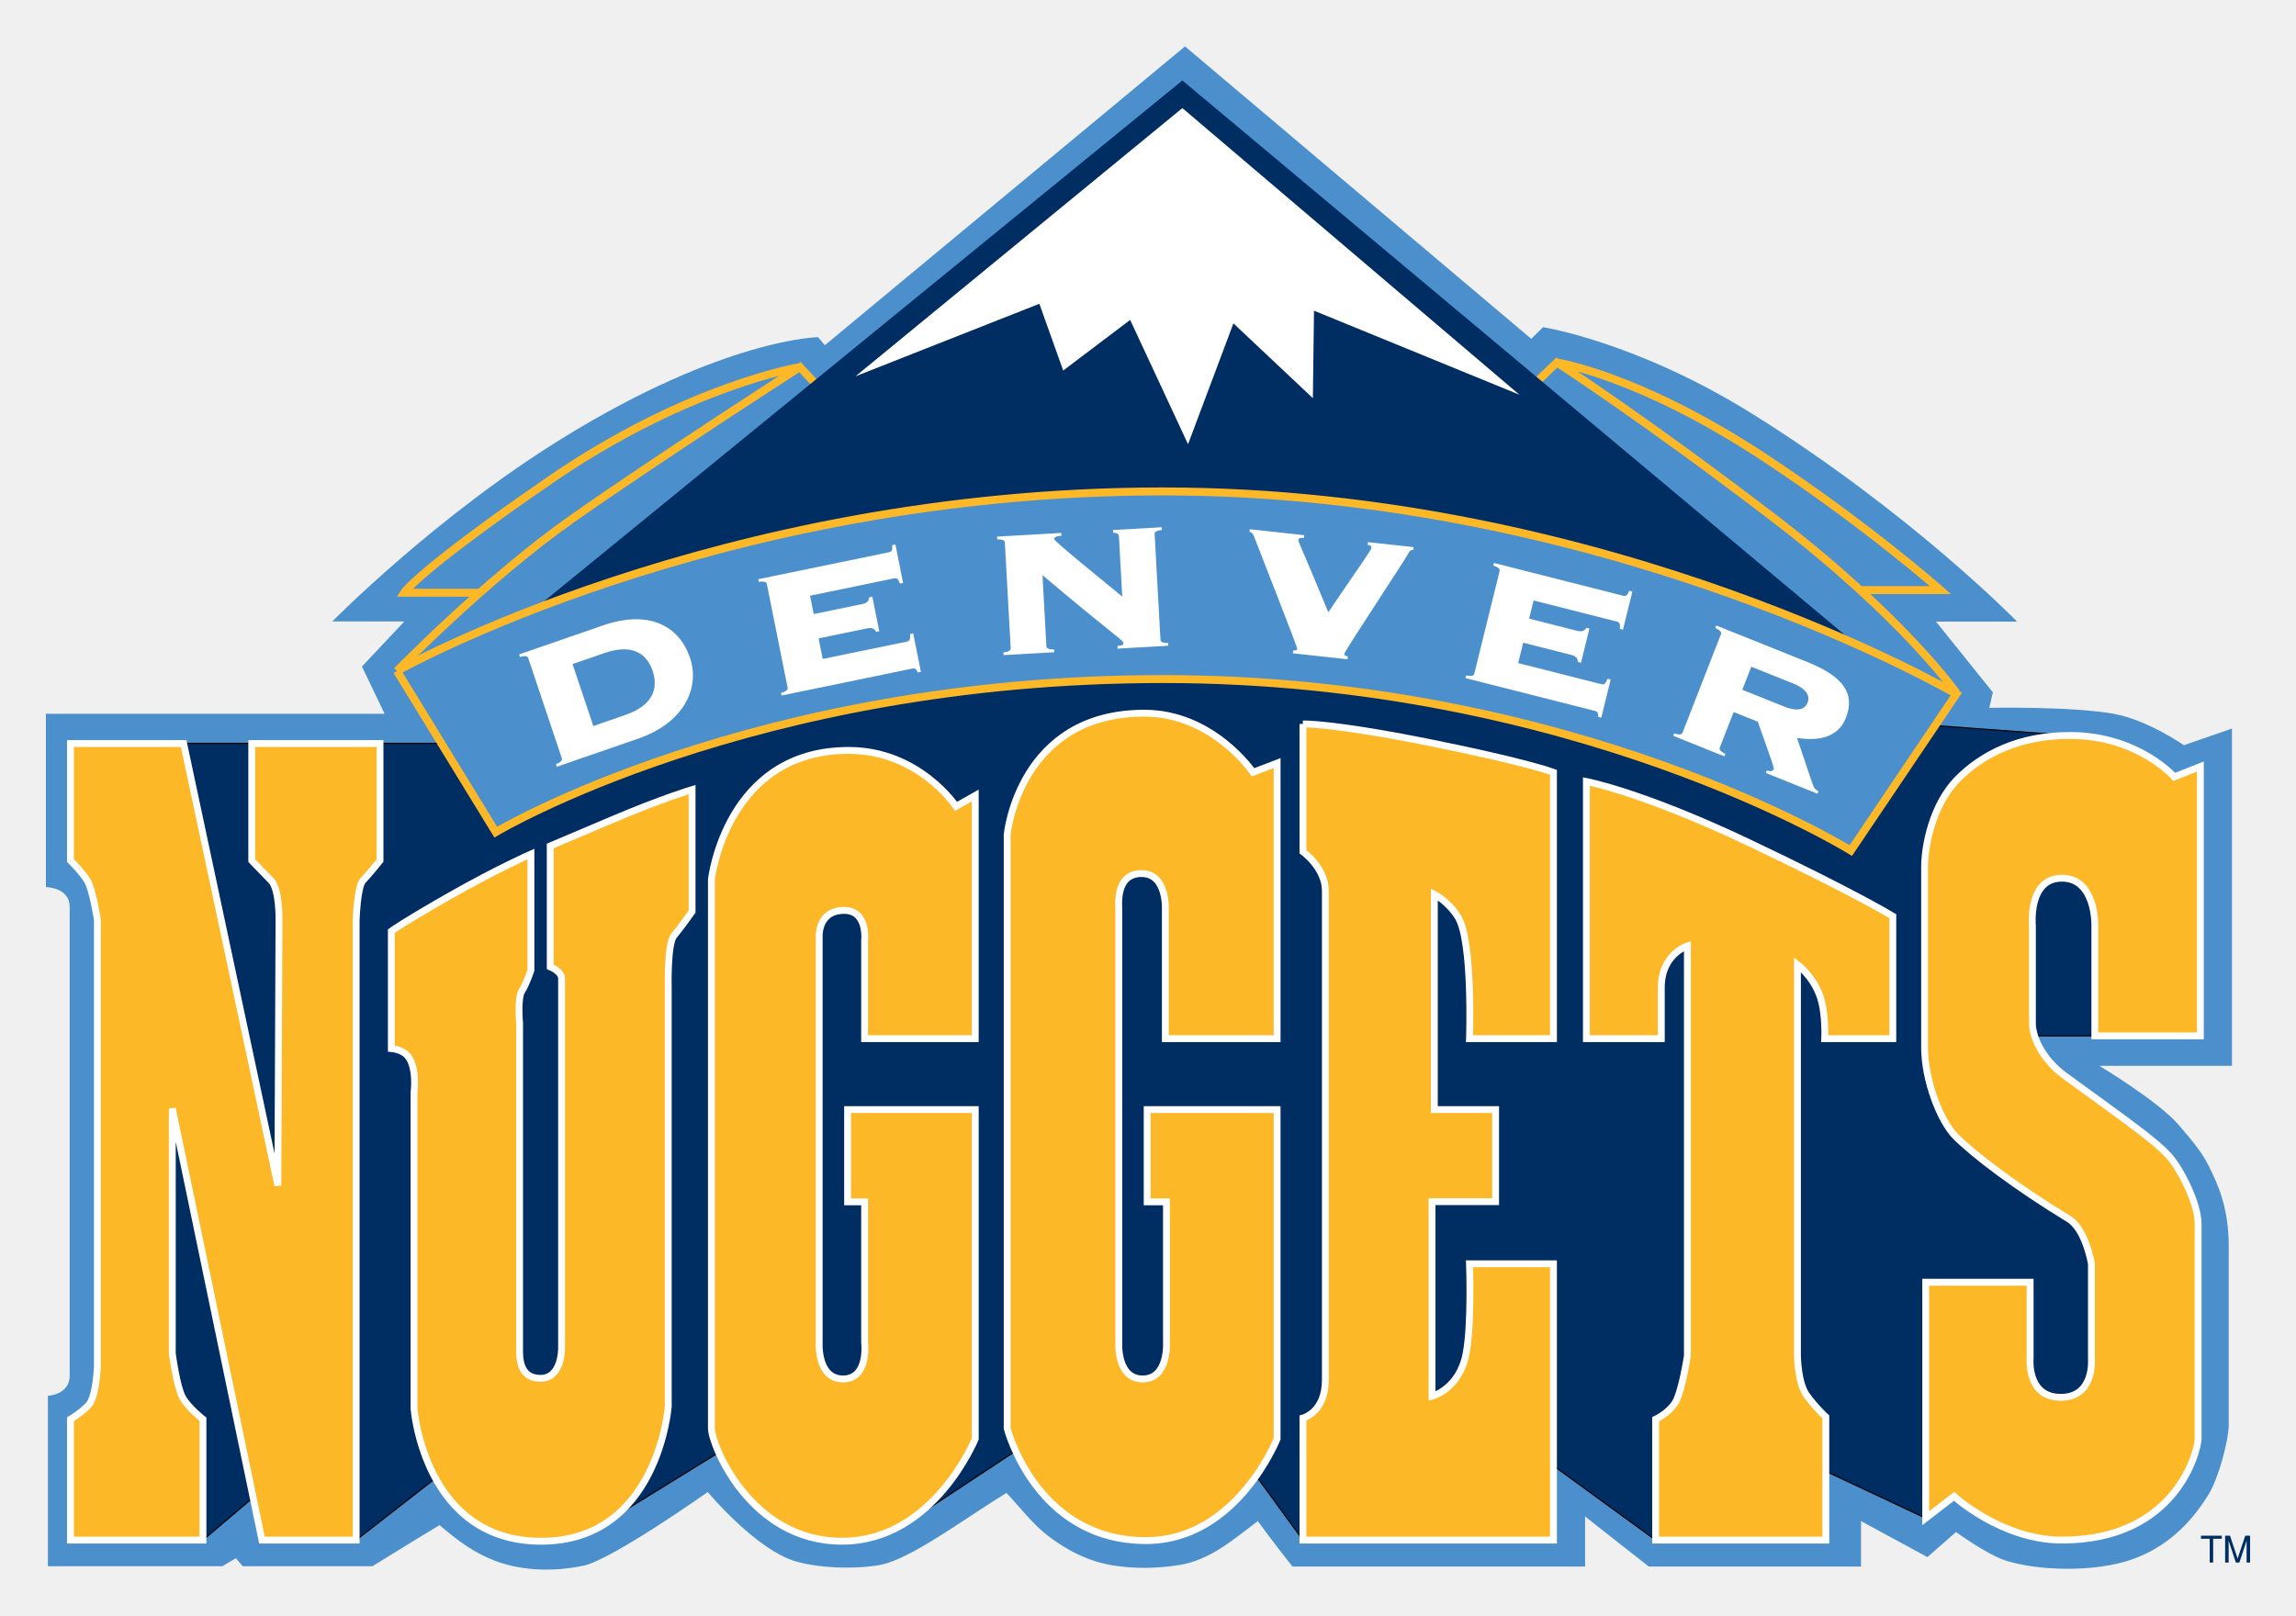
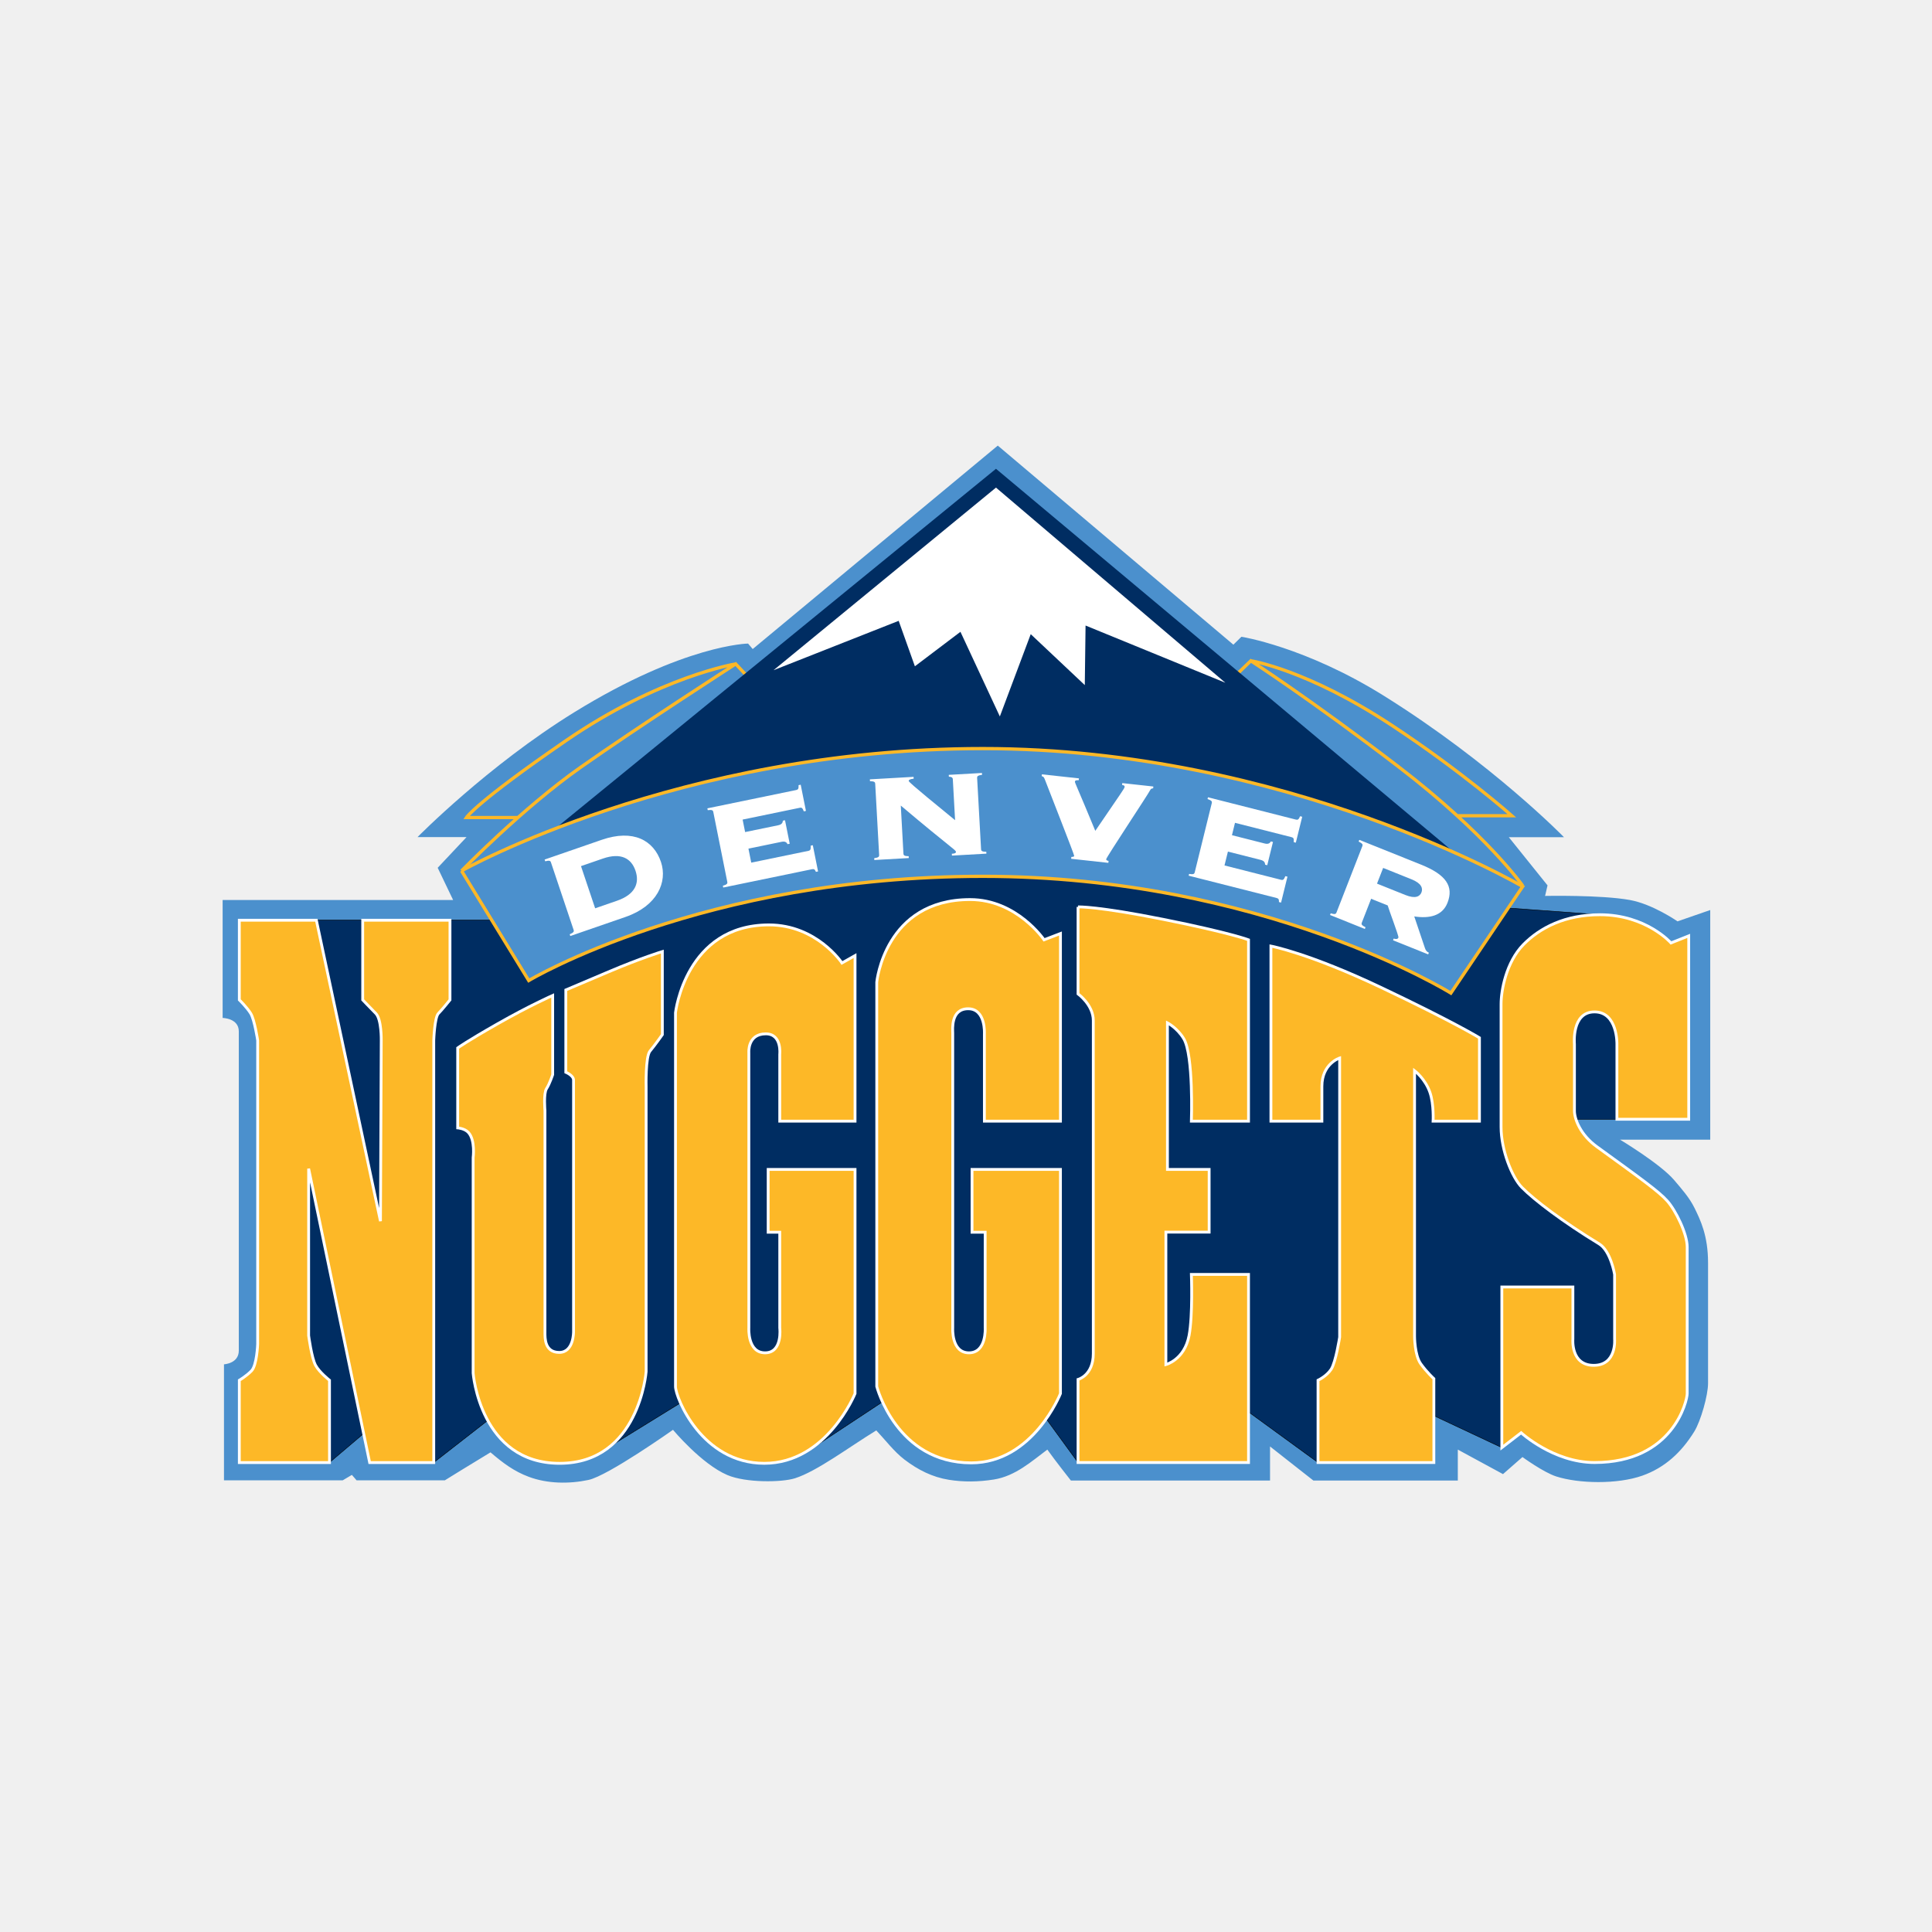
- <svg xmlns="http://www.w3.org/2000/svg" version="1.1" id="Layer_1" x="0px" y="0px" width="250px" height="176px" viewBox="0 0 250 176" enable-background="new 0 0 250 176" xml:space="preserve">
-   <g>
-     <path fill="#4B90CD" d="M61.271,47.707c17.607-10.86,27.804-10.985,27.804-10.985l0.741,0.876L129.03,5.053l37.698,31.847   l1.285-1.267c0,0,10.219,1.59,22.825,9.462c17.311,10.808,28.789,22.603,28.789,22.603H210.8l6.194,7.708l-0.393,1.685   c0,0,8.938-0.182,13.563,0.652c3.675,0.664,7.627,3.417,7.627,3.417l5.235-1.812v36.734H228.59c0,0,6.472,3.876,8.674,6.48   c1.205,1.424,2.427,2.781,3.252,4.457c0.938,1.91,2.162,4.419,2.162,8.758v19.289c0,1.905-1.161,6.019-2.205,7.711   c-2.032,3.289-4.688,5.776-8.313,7.055c-4.004,1.413-10.184,1.285-13.789,0.122c-2.034-0.657-5.389-3.099-5.389-3.099l-3.114,2.729   l-7.23-3.921v4.951h-23.108l-6.938-5.451v5.451H140.73c0,0-2.475-3.131-3.771-4.951c-2.532,1.883-5.113,4.243-8.575,4.788   c-2.468,0.387-4.833,0.416-7.172,0.043c-2.635-0.421-4.934-1.574-7.106-3.229c-1.678-1.278-3.102-3.182-4.518-4.672   c-4.387,2.695-9.506,6.543-12.999,7.654c-2.139,0.682-7.884,0.743-10.827-0.513c-4.154-1.773-8.701-7.236-8.701-7.236   s-10.393,7.356-13.524,8.019c-3.129,0.663-6.578,0.604-9.524-0.49c-2.402-0.891-4.172-2.233-6.15-3.925   c-3.026,1.818-7.31,4.477-7.31,4.477H26.434l-0.753-0.871l-1.468,0.871H5.216v-18.558c0,0,2.371-0.116,2.371-2.186V98.757   C7.587,96.648,5,96.61,5,96.61V77.742h36.88l-2.47-5.152l4.619-4.91h-7.843C36.186,67.68,47.411,56.256,61.271,47.707" />
-     <path fill="none" stroke="#FDB827" stroke-width="0.866" d="M213.019,75.462c0,0-5.807-8.275-19.895-19.058   c-14.089-10.782-23.604-16.925-23.604-16.925l-2.472,2.382l2.472-2.382c0,0,8.939,1.367,22.491,10.28   c11.245,7.397,19.277,14.507,19.277,14.507h-8.773 M43.229,73.079c0,0,9.761-10.03,19.03-16.549   c9.267-6.52,24.837-16.549,24.837-16.549l2.225,2.382l-2.225-2.382c0,0-12.233,2.007-27.187,12.287   c-14.425,9.917-15.905,12.286-15.905,12.286h8.227" />
-     <polygon fill="#002D62" points="128.742,8.763 56.081,68.063 204.368,72.077  " />
-     <polygon fill="#FFFFFF" points="93.151,40.983 128.742,11.772 165.442,42.99 143.075,33.837 142.952,43.366 134.302,35.218    129.36,48.382 123.057,34.842 115.766,40.357 113.172,33.085  " />
-     <path fill="#002D62" d="M9.123,80.958H54.35c0,0,44.486-10.763,72.167-10.763c27.68,0,76.614,8.274,76.614,8.274l23.974,1.755   l4.141,32.596h-14.582l16.867,21.313l-2.719,20.812l-16.064,6.521l-5.066,3.884l-13.346-6.269l-13.839,8.651l-2.226,0.003   l-12.232-8.903l-26.168,8.903l-6.579-9.029l-20.02-3.761l-17.299,11.41l-15.448-10.784l-17.671,10.89l-13.839-8.257l-12.235,9.531   l-8.402-7.023l-8.279,7.023l-7.663-10.284l-2.966-71.083L9.123,80.958z" />
-     <path fill="none" stroke="#000000" stroke-width="0.124" d="M9.123,80.958H54.35c0,0,44.486-10.763,72.167-10.763   c27.68,0,76.614,8.274,76.614,8.274l23.974,1.755l4.141,32.594h-14.582l16.867,21.314l-2.719,20.812l-16.064,6.521l-5.066,3.884   l-13.346-6.269l-13.839,8.651l-2.226,0.003l-12.232-8.903l-26.168,8.903l-6.579-9.029l-20.02-3.761l-17.299,11.41l-15.448-10.784   l-17.671,10.89l-13.839-8.257l-12.235,9.531l-8.402-7.023l-8.279,7.023l-7.663-10.284l-2.966-71.083L9.123,80.958z" />
-     <path fill="#FDB827" d="M7.67,80.978h12.327l10.257,48.141l0.125-28.919c0,0,0.061-3.365-0.865-4.305   c-0.928-0.939-2.101-2.172-2.101-2.172V80.978h13.964v12.746c0,0-1.237,1.546-1.853,2.172c-0.619,0.628-0.743,4.305-0.743,4.305   v67.535H28.525l-9.763-47.018v26.705c0,0,0.475,3.602,1.112,4.762c0.619,1.13,2.225,2.385,2.225,2.385v13.166H7.67v-13.166   c0,0,1.082-0.626,1.947-1.506c0.865-0.879,0.988-4.263,0.988-4.263V100.2c0,0-0.494-3.301-1.11-4.305   c-0.619-1.001-1.825-2.172-1.825-2.172V80.978z" />
-     <path fill="none" stroke="#FFFFFF" stroke-width="0.747" d="M7.67,80.977h12.327l10.257,48.142l0.125-28.919   c0,0,0.061-3.365-0.865-4.305c-0.928-0.939-2.101-2.172-2.101-2.172V80.977h13.964v12.747c0,0-1.237,1.546-1.853,2.172   c-0.619,0.628-0.743,4.305-0.743,4.305v67.535H28.525l-9.763-47.018v26.705c0,0,0.475,3.602,1.112,4.762   c0.619,1.13,2.225,2.385,2.225,2.385v13.166H7.67v-13.166c0,0,1.082-0.626,1.947-1.506c0.865-0.879,0.988-4.263,0.988-4.263V100.2   c0,0-0.494-3.301-1.11-4.305c-0.619-1.001-1.825-2.172-1.825-2.172V80.977z" />
-     <path fill="#FDB827" d="M42.611,101.411v12.787c0,0,1.134,0.082,1.731,0.753c1.111,1.255,0.741,4.013,0.741,4.013v34.478   c0,0,1.112,14.417,13.839,14.417c12.729,0,13.841-14.668,13.841-14.668v-45.509c0,0-0.125-4.889,0.617-5.769   c0.741-0.877,1.978-2.631,1.978-2.631v-13.29c0,0-3.337,1.002-8.65,3.26c-5.313,2.255-6.797,2.882-6.797,2.882v13.164   c0,0,1.237,0.502,1.237,1.253v40.246c0,0,0.06,3.322-2.288,3.322c-2.347,0-2.285-2.322-2.285-3.199v-35.478   c0,0-0.247-2.761,0.248-3.513c0.494-0.753,0.988-2.256,0.988-2.256V93.014c0,0-3.707,1.63-8.773,4.514   C43.97,100.409,42.611,101.411,42.611,101.411" />
-     <path fill="none" stroke="#FFFFFF" stroke-width="0.747" d="M42.611,101.411v12.787c0,0,1.134,0.082,1.731,0.753   c1.111,1.255,0.741,4.013,0.741,4.013v34.476c0,0,1.112,14.419,13.839,14.419c12.729,0,13.841-14.668,13.841-14.668v-45.509   c0,0-0.125-4.889,0.617-5.769c0.741-0.877,1.978-2.631,1.978-2.631v-13.29c0,0-3.337,1.002-8.65,3.26   c-5.313,2.255-6.797,2.882-6.797,2.882v13.164c0,0,1.237,0.502,1.237,1.253v40.244c0,0,0.06,3.322-2.288,3.322   c-2.347,0-2.285-2.32-2.285-3.197v-35.478c0,0-0.247-2.761,0.248-3.513c0.494-0.753,0.988-2.256,0.988-2.256V93.012   c0,0-3.707,1.632-8.773,4.516C43.97,100.409,42.611,101.411,42.611,101.411z" />
-     <path fill="#FDB827" d="M104.097,87.819l2.093-1.182v26.483H94.142v-10.704c0,0,0.369-3.26-2.225-3.26   c-2.966,0-2.719,3.007-2.719,3.007v44.037c0,0-0.247,3.98,2.597,3.98c2.841,0,2.348-3.98,2.348-3.98v-15.308h-1.854v-10.047h13.902   v35.854c0,0-4.51,11.157-14.52,11.157c-10.01,0-14.21-10.531-14.21-12.287v-59.8c0,0,1.606-14.042,14.952-14.042   C100.073,81.73,104.097,87.819,104.097,87.819" />
-     <path fill="none" stroke="#FFFFFF" stroke-width="0.747" d="M104.097,87.819l2.093-1.182v26.483H94.142v-10.704   c0,0,0.369-3.26-2.225-3.26c-2.966,0-2.719,3.007-2.719,3.007v44.037c0,0-0.247,3.98,2.597,3.98c2.841,0,2.348-3.98,2.348-3.98   v-15.308h-1.854v-10.047h13.902v35.854c0,0-4.51,11.157-14.52,11.157c-10.01,0-14.21-10.531-14.21-12.287v-59.8   c0,0,1.606-14.042,14.952-14.042C100.073,81.73,104.097,87.819,104.097,87.819z" />
-     <path fill="#FDB827" d="M139.059,83.107v30.014h-12.171V99.157c0,0,0.248-4.015-2.596-4.015c-2.841,0-2.47,3.385-2.47,3.889v47.17   c0,0-0.249,3.98,2.594,3.98s2.594-3.98,2.594-3.98v-15.308h-2.101v-10.047h14.148v35.854c0,0-4.385,11.086-14.272,11.086   c-11.986,0-15.119-12.216-15.119-12.216V90.882c0,0,1.28-13.209,14.934-13.209c7.478,0,11.836,6.439,11.836,6.439L139.059,83.107z" />
-     <path fill="none" stroke="#FFFFFF" stroke-width="0.747" d="M139.059,83.107v30.014h-12.171V99.157c0,0,0.248-4.015-2.596-4.015   c-2.841,0-2.47,3.385-2.47,3.889v47.17c0,0-0.249,3.98,2.594,3.98s2.594-3.98,2.594-3.98v-15.308h-2.101v-10.047h14.148v35.854   c0,0-4.385,11.086-14.272,11.086c-11.986,0-15.119-12.216-15.119-12.216V90.882c0,0,1.28-13.209,14.934-13.209   c7.478,0,11.836,6.439,11.836,6.439L139.059,83.107z" />
-     <path fill="#FDB827" d="M141.871,78.846c0,0,3.06-0.125,13.686,2.005c10.627,2.131,13.593,3.261,13.593,3.261v29.009h-9.143   c0,0,0.369-10.579-1.237-13.213c-1.05-1.724-2.594-2.509-2.594-2.509v23.447h6.672v10.026h-6.921v21.189   c0,0,2.968-0.752,3.707-4.64c0.618-3.239,0.373-9.779,0.373-9.779h9.143v30.092h-27.278v-13.292c0,0,2.441-0.629,2.441-4.137   V97.024c0-2.508-2.441-4.262-2.441-4.262V78.846z" />
-     <path fill="none" stroke="#FFFFFF" stroke-width="0.747" d="M141.871,78.846c0,0,3.06-0.125,13.686,2.004   c10.627,2.132,13.593,3.262,13.593,3.262v29.009h-9.143c0,0,0.369-10.579-1.237-13.213c-1.05-1.724-2.594-2.509-2.594-2.509v23.447   h6.672v10.026h-6.921v21.189c0,0,2.968-0.752,3.709-4.64c0.616-3.239,0.371-9.779,0.371-9.779h9.143v30.092h-27.278v-13.292   c0,0,2.441-0.629,2.441-4.137V97.024c0-2.508-2.441-4.262-2.441-4.262V78.846z" />
-     <path fill="#FDB827" d="M172.734,85.115c0,0,6.056,1.129,17.67,6.644c11.615,5.516,15.695,8.024,15.695,8.024v13.338h-7.416   c0,0,0.141-2.688-0.494-4.563c-0.74-2.194-2.472-3.511-2.472-3.511v42.501c0,0,0,3.009,0.988,4.388   c0.989,1.378,2.1,2.382,2.1,2.382v13.417h-18.534v-13.166c0,0,1.358-0.626,2.101-1.754c0.741-1.128,1.359-5.143,1.359-5.143   v-44.649c0,0-2.841,0.896-2.841,4.532v5.565h-8.156V85.115z" />
-     <path fill="none" stroke="#FFFFFF" stroke-width="0.747" d="M172.734,85.115c0,0,6.056,1.128,17.67,6.644   c11.615,5.516,15.695,8.024,15.695,8.024v13.338h-7.416c0,0,0.141-2.688-0.494-4.563c-0.74-2.194-2.472-3.511-2.472-3.511v42.501   c0,0,0,3.009,0.988,4.388c0.989,1.378,2.1,2.382,2.1,2.382v13.417h-18.534v-13.166c0,0,1.358-0.626,2.101-1.754   c0.741-1.128,1.359-5.143,1.359-5.143v-44.649c0,0-2.841,0.896-2.841,4.532v5.565h-8.156V85.115z" />
-     <path fill="#FDB827" d="M236.744,84.612l2.842-1.128v29.337h-11.49v-12.036c0,0,0.122-5.141-3.584-5.141   c-3.71,0-3.215,5.141-3.215,5.141v10.675c0,1.379,0.989,3.867,3.586,5.749c7.281,5.276,9.883,7.146,11.245,8.651   c1.356,1.503,3.213,5.264,3.213,7.397v23.443c0,1.128-2.226,11.031-14.829,11.031c-6.551,0-11.742-4.764-11.742-4.764l-3.088,2.381   V139.65h11.369v8.338c0,0-0.371,4.196,3.336,4.196c3.709,0,3.337-4.196,3.337-4.196v-10.345c0,0-0.618-3.761-2.472-4.889   c-5.763-3.507-10.382-7.02-12.357-9.026c-1.605-1.63-3.337-6.018-3.337-9.654V94.393c0-2.132,0.806-6.708,3.584-9.529   c2.663-2.701,6.673-4.765,12.235-4.765C232.79,80.099,236.744,84.612,236.744,84.612" />
-     <path fill="none" stroke="#FFFFFF" stroke-width="0.747" d="M236.744,84.612l2.842-1.128v29.335h-11.49v-12.034   c0,0,0.122-5.141-3.584-5.141c-3.71,0-3.213,5.141-3.213,5.141v10.675c0,1.379,0.987,3.867,3.584,5.749   c7.281,5.276,9.883,7.146,11.245,8.651c1.356,1.503,3.213,5.264,3.213,7.396v23.445c0,1.128-2.226,11.031-14.829,11.031   c-6.551,0-11.742-4.764-11.742-4.764l-3.088,2.381V139.65h11.369v8.338c0,0-0.371,4.196,3.336,4.196   c3.709,0,3.337-4.196,3.337-4.196v-10.345c0,0-0.618-3.761-2.472-4.889c-5.763-3.507-10.382-7.02-12.357-9.026   c-1.605-1.63-3.337-6.018-3.337-9.654V94.391c0-2.13,0.806-6.706,3.584-9.527c2.663-2.703,6.673-4.765,12.235-4.765   C232.79,80.099,236.744,84.612,236.744,84.612z" />
-     <path fill="#4B90CD" d="M43.229,73.079c0,0,34.723-19.559,83.412-19.559c48.687,0,86.377,22.065,86.377,22.065l-11.493,17.052   c0,0-30.028-18.681-74.884-18.681c-44.857,0-72.661,16.674-72.661,16.674L43.229,73.079" />
-     <path fill="none" stroke="#FDB827" stroke-width="0.866" d="M43.229,73.079c0,0,34.723-19.559,83.412-19.559   c48.687,0,86.377,22.065,86.377,22.065l-11.493,17.052c0,0-30.028-18.681-74.884-18.681c-44.857,0-72.661,16.674-72.661,16.674   L43.229,73.079" />
-     <path fill="#FFFFFF" d="M64.605,79.072l3.495-1.208c2.916-1.008,3.629-2.813,2.966-4.79c-0.663-1.978-2.314-2.964-5.231-1.957   l-3.495,1.208L64.605,79.072z M57.526,71.704c-0.072-0.209-0.208-0.342-0.912-0.153l-0.093-0.278l9.135-3.157   c5.062-1.749,8.32,0.085,9.483,3.55c1.069,3.188-0.561,7.021-5.677,8.789l-8.832,3.052l-0.095-0.279   c0.673-0.284,0.7-0.476,0.63-0.683L57.526,71.704z" />
-     <path fill="#FFFFFF" d="M95.738,68.741l-0.342,0.071c-0.147-0.295-0.395-0.496-0.964-0.377l-5.298,1.092l0.447,2.24l9.145-1.886   c0.312-0.064,0.403-0.209,0.368-0.829l0.34-0.07l0.84,4.19l-0.342,0.07c-0.167-0.392-0.305-0.488-0.619-0.424L85.1,75.75   l-0.058-0.289c0.702-0.194,0.754-0.381,0.71-0.598l-2.247-11.222c-0.042-0.216-0.161-0.368-0.885-0.27l-0.058-0.289l14.213-2.931   c0.315-0.064,0.404-0.208,0.379-0.78l0.342-0.07l0.838,4.19l-0.342,0.07c-0.194-0.536-0.334-0.633-0.648-0.569l-9.143,1.887   l0.401,1.998l5.298-1.092c0.569-0.119,0.719-0.4,0.745-0.73l0.34-0.07L95.738,68.741z" />
-     <path fill="#FFFFFF" d="M109.416,59.131c-0.012-0.22-0.109-0.387-0.836-0.395l-0.016-0.293l6.992-0.399l0.018,0.296   c-0.667,0.062-0.803,0.218-0.795,0.365c0.014,0.27,5.284,4.498,7.419,6.271l-0.362-6.549c-0.015-0.295-0.254-0.404-0.634-0.406   l-0.016-0.296l5.311-0.301l0.016,0.294c-0.724,0.091-0.801,0.267-0.788,0.488l0.632,11.432c0.012,0.221,0.108,0.388,0.836,0.396   l0.016,0.294l-5.513,0.314l-0.018-0.295c0.523-0.029,0.664-0.136,0.653-0.309c-0.017-0.319-0.76-0.596-8.82-7.398l0.424,7.704   c0.012,0.22,0.109,0.388,0.837,0.396l0.017,0.294l-5.513,0.313l-0.018-0.293c0.723-0.09,0.801-0.268,0.79-0.487L109.416,59.131z" />
-     <path fill="#FFFFFF" d="M140.769,71.151l0.031-0.293c0.35-0.012,0.443-0.076,0.455-0.173c0.023-0.22-4.104-10.655-4.605-11.994   c-0.202-0.567-0.305-0.701-0.591-0.758l0.028-0.292l5.927,0.646l-0.031,0.293c-0.465-0.025-0.592,0.06-0.61,0.23   c-0.02,0.195,0.352,0.829,3.259,7.87c4.123-6.075,4.66-6.734,4.691-7.027c0.018-0.172-0.061-0.254-0.405-0.316l0.032-0.292   l4.971,0.542l-0.031,0.293c-0.237,0.023-0.358,0.06-0.467,0.27c-0.373,0.751-7.013,10.728-7.048,11.07   c-0.015,0.123,0.12,0.235,0.381,0.264l-0.035,0.318L140.769,71.151z" />
-     <path fill="#FFFFFF" d="M172.146,72.179l-0.338-0.086c-0.008-0.331-0.148-0.62-0.713-0.764L165.853,70l-0.548,2.217l9.051,2.296   c0.312,0.078,0.453-0.012,0.685-0.586l0.339,0.084l-1.023,4.148l-0.338-0.085c0.016-0.427-0.066-0.574-0.377-0.653l-14.071-3.568   l0.072-0.288c0.715,0.132,0.842-0.014,0.895-0.229l2.738-11.108c0.052-0.215,0.007-0.404-0.685-0.63l0.07-0.286l14.07,3.569   c0.309,0.078,0.453-0.013,0.671-0.539l0.339,0.084l-1.021,4.148l-0.338-0.086c0.05-0.569-0.033-0.717-0.345-0.795l-9.052-2.295   l-0.485,1.979l5.243,1.329c0.563,0.144,0.82-0.044,0.984-0.333l0.336,0.086L172.146,72.179z" />
-     <path fill="#FFFFFF" d="M189.71,75.125l4.542,1.821c1.594,0.64,2.312,0.241,2.571-0.421c0.256-0.663,0.003-1.452-1.592-2.092   l-4.541-1.821L189.71,75.125z M187.27,81.387c-0.077,0.206-0.061,0.398,0.599,0.715l-0.106,0.274l-5.568-2.235l0.107-0.273   c0.691,0.226,0.836,0.098,0.916-0.107l4.15-10.65c0.079-0.205,0.063-0.398-0.598-0.714l0.107-0.274l9.892,3.968   c4,1.605,5.239,3.476,4.224,6.082c-0.816,2.103-2.874,2.571-5.324,2.198l1.711,5.072c0.129,0.395,0.327,0.606,0.624,0.726   l-0.106,0.275l-5.623-2.256l0.107-0.275c0.389,0.13,0.649,0.102,0.755-0.172c0.081-0.205-1.557-4.508-1.72-5.129l-2.648-1.062   L187.27,81.387z" />
-     <polygon fill="#002D62" points="240.606,167.588 239.657,167.588 239.657,167.254 241.919,167.254 241.919,167.588    240.979,167.588 240.979,170.179 240.606,170.179  " />
-     <polygon fill="#002D62" points="243.452,170.179 242.666,167.802 242.666,170.179 242.285,170.179 242.285,167.254    242.814,167.254 243.643,169.743 244.475,167.254 245,167.254 245,170.179 244.621,170.179 244.621,167.802 243.833,170.179  " />
+ <svg xmlns="http://www.w3.org/2000/svg" width="512px" height="512px" viewBox="0 0 512 512" version="1.1">
+   <defs />
+   <g id="NBA" stroke="none" stroke-width="1" fill="none" fill-rule="evenodd">
+     <g id="denver-nuggets">
+       <g id="svg" transform="translate(59, 118)">
+         <path d="M93.198,70.75 C122.36,52.759 139.248,52.552 139.248,52.552 L140.475,54.003 L205.423,0.088 L267.86,52.846 L269.988,50.747 C269.988,50.747 286.913,53.381 307.792,66.422 C336.463,84.327 355.473,103.867 355.473,103.867 L340.854,103.867 L351.112,116.636 L350.462,119.428 C350.462,119.428 365.265,119.126 372.925,120.508 C379.012,121.608 385.557,126.169 385.557,126.169 L394.228,123.167 L394.228,184.021 L370.318,184.021 C370.318,184.021 381.037,190.442 384.684,194.756 C386.68,197.115 388.704,199.363 390.07,202.14 C391.624,205.304 393.651,209.461 393.651,216.649 L393.651,248.603 C393.651,251.759 391.728,258.575 389.999,261.378 C386.634,266.826 382.235,270.946 376.231,273.065 C369.599,275.406 359.364,275.194 353.393,273.267 C350.024,272.179 344.468,268.133 344.468,268.133 L339.31,272.654 L327.336,266.159 L327.336,274.361 L289.063,274.361 L277.572,265.33 L277.572,274.361 L224.801,274.361 C224.801,274.361 220.702,269.174 218.555,266.159 C214.362,269.278 210.087,273.188 204.353,274.091 C200.266,274.732 196.349,274.78 192.475,274.162 C188.111,273.464 184.303,271.554 180.705,268.812 C177.926,266.695 175.568,263.541 173.223,261.073 C165.957,265.537 157.478,271.912 151.693,273.753 C148.15,274.882 138.635,274.983 133.761,272.903 C126.881,269.966 119.35,260.915 119.35,260.915 C119.35,260.915 102.137,273.102 96.951,274.2 C91.769,275.298 86.056,275.2 81.177,273.388 C77.199,271.912 74.267,269.689 70.991,266.886 C65.98,269.898 58.884,274.303 58.884,274.303 L35.5,274.303 L34.253,272.86 L31.821,274.303 L0.358,274.303 L0.358,243.559 C0.358,243.559 4.285,243.367 4.285,239.938 L4.285,155.32 C4.285,151.827 0,151.764 0,151.764 L0,120.506 L61.082,120.506 L56.991,111.971 L64.641,103.837 L51.651,103.837 C51.651,103.837 70.243,84.912 93.198,70.75" id="Shape" fill="#4B90CD" />
+         <path d="M344.529,116.729 C344.529,116.729 334.911,103.021 311.578,85.157 C288.243,67.295 272.484,57.119 272.484,57.119 L268.39,61.065 L272.484,57.119 C272.484,57.119 287.289,59.383 309.735,74.149 C328.359,86.403 341.662,98.182 341.662,98.182 L327.132,98.182 M63.316,112.781 C63.316,112.781 79.483,96.166 94.835,85.366 C110.183,74.565 135.97,57.95 135.97,57.95 L139.656,61.897 L135.97,57.95 C135.97,57.95 115.71,61.275 90.942,78.305 C67.051,94.734 64.6,98.659 64.6,98.659 L78.226,98.659" id="Shape" stroke="#FDB827" stroke-width="0.866" />
+         <path d="M204.946,6.234 L84.602,104.472 L330.201,111.122 L204.946,6.234 Z" id="Shape" fill="#002D62" />
+         <path d="M145.999,59.61 L204.946,11.219 L265.73,62.935 L228.685,47.772 L228.481,63.558 L214.155,50.06 L205.97,71.868 L195.53,49.437 L183.455,58.573 L179.159,46.526 L145.999,59.61 Z" id="Shape" fill="#FFFFFF" />
+         <path d="M6.829,125.834 L81.735,125.834 C81.735,125.834 155.415,108.004 201.261,108.004 C247.106,108.004 328.152,121.711 328.152,121.711 L367.859,124.618 L374.717,178.617 L350.566,178.617 L378.502,213.925 L373.998,248.403 L347.393,259.206 L339.002,265.64 L316.898,255.255 L293.977,269.586 L290.29,269.591 L270.031,254.842 L226.691,269.591 L215.795,254.633 L182.637,248.403 L153.985,267.305 L128.4,249.44 L99.132,267.481 L76.212,253.802 L55.948,269.591 L42.032,257.957 L28.32,269.591 L15.628,252.554 L10.716,134.796 L6.829,125.834 L6.829,125.834 Z" id="Shape" fill="#002D62" />
+         <path d="M6.829,125.834 L81.735,125.834 C81.735,125.834 155.415,108.004 201.261,108.004 C247.106,108.004 328.152,121.711 328.152,121.711 L367.859,124.618 L374.717,178.614 L350.566,178.614 L378.502,213.923 L373.998,248.401 L347.393,259.204 L339.002,265.638 L316.898,255.253 L293.977,269.584 L290.29,269.589 L270.031,254.841 L226.691,269.589 L215.795,254.632 L182.637,248.401 L153.985,267.303 L128.4,249.438 L99.132,267.479 L76.212,253.8 L55.948,269.589 L42.032,257.955 L28.32,269.589 L15.628,252.553 L10.716,134.795 L6.829,125.834 L6.829,125.834 Z" id="Shape" stroke="#000000" stroke-width="0.124" />
+         <path d="M4.422,125.867 L24.839,125.867 L41.827,205.619 L42.034,157.711 C42.034,157.711 42.135,152.136 40.601,150.579 C39.064,149.023 37.121,146.981 37.121,146.981 L37.121,125.867 L60.249,125.867 L60.249,146.983 C60.249,146.983 58.2,149.544 57.18,150.581 C56.155,151.621 55.949,157.713 55.949,157.713 L55.949,269.593 L38.963,269.593 L22.793,191.702 L22.793,235.942 C22.793,235.942 23.58,241.909 24.635,243.831 C25.66,245.703 28.32,247.782 28.32,247.782 L28.32,269.593 L4.422,269.593 L4.422,247.782 C4.422,247.782 6.214,246.745 7.647,245.287 C9.079,243.831 9.283,238.225 9.283,238.225 L9.283,157.711 C9.283,157.711 8.465,152.242 7.445,150.579 C6.42,148.921 4.422,146.981 4.422,146.981 L4.422,125.867 L4.422,125.867 Z" id="Shape" fill="#FDB827" />
+         <path d="M4.422,125.866 L24.839,125.866 L41.827,205.619 L42.034,157.711 C42.034,157.711 42.135,152.136 40.601,150.579 C39.064,149.023 37.121,146.981 37.121,146.981 L37.121,125.866 L60.249,125.866 L60.249,146.983 C60.249,146.983 58.2,149.544 57.18,150.581 C56.155,151.621 55.949,157.713 55.949,157.713 L55.949,269.593 L38.963,269.593 L22.793,191.702 L22.793,235.942 C22.793,235.942 23.58,241.909 24.635,243.831 C25.66,245.703 28.32,247.782 28.32,247.782 L28.32,269.593 L4.422,269.593 L4.422,247.782 C4.422,247.782 6.214,246.745 7.647,245.287 C9.079,243.831 9.283,238.225 9.283,238.225 L9.283,157.711 C9.283,157.711 8.465,152.242 7.445,150.579 C6.42,148.921 4.422,146.981 4.422,146.981 L4.422,125.866 L4.422,125.866 Z" id="Shape" stroke="#FFFFFF" stroke-width="0.747" />
+         <path d="M62.293,159.717 L62.293,180.9 C62.293,180.9 64.171,181.036 65.16,182.148 C67,184.227 66.387,188.796 66.387,188.796 L66.387,245.913 C66.387,245.913 68.229,269.797 89.308,269.797 C110.39,269.797 112.232,245.497 112.232,245.497 L112.232,170.106 C112.232,170.106 112.025,162.006 113.254,160.549 C114.481,159.096 116.53,156.19 116.53,156.19 L116.53,134.173 C116.53,134.173 111.003,135.833 102.203,139.574 C93.404,143.31 90.946,144.348 90.946,144.348 L90.946,166.156 C90.946,166.156 92.994,166.988 92.994,168.232 L92.994,234.905 C92.994,234.905 93.094,240.408 89.205,240.408 C85.318,240.408 85.42,236.561 85.42,235.108 L85.42,176.335 C85.42,176.335 85.011,171.761 85.831,170.515 C86.649,169.267 87.468,166.778 87.468,166.778 L87.468,145.806 C87.468,145.806 81.328,148.507 72.937,153.284 C64.544,158.057 62.293,159.717 62.293,159.717" id="Shape" fill="#FDB827" />
+         <path d="M62.293,159.717 L62.293,180.9 C62.293,180.9 64.171,181.036 65.16,182.148 C67,184.227 66.387,188.796 66.387,188.796 L66.387,245.91 C66.387,245.91 68.229,269.797 89.308,269.797 C110.39,269.797 112.232,245.497 112.232,245.497 L112.232,170.106 C112.232,170.106 112.025,162.006 113.254,160.549 C114.481,159.096 116.53,156.19 116.53,156.19 L116.53,134.173 C116.53,134.173 111.003,135.833 102.203,139.574 C93.404,143.31 90.946,144.348 90.946,144.348 L90.946,166.156 C90.946,166.156 92.994,166.988 92.994,168.232 L92.994,234.901 C92.994,234.901 93.094,240.405 89.205,240.405 C85.318,240.405 85.42,236.561 85.42,235.108 L85.42,176.335 C85.42,176.335 85.011,171.761 85.831,170.515 C86.649,169.267 87.468,166.778 87.468,166.778 L87.468,145.803 C87.468,145.803 81.328,148.507 72.937,153.284 C64.544,158.057 62.293,159.717 62.293,159.717 L62.293,159.717 Z" id="Shape" stroke="#FFFFFF" stroke-width="0.747" />
+         <path d="M164.128,137.2 L167.595,135.242 L167.595,179.114 L147.64,179.114 L147.64,161.382 C147.64,161.382 148.251,155.981 143.955,155.981 C139.043,155.981 139.452,160.963 139.452,160.963 L139.452,233.916 C139.452,233.916 139.043,240.509 143.753,240.509 C148.459,240.509 147.642,233.916 147.642,233.916 L147.642,208.556 L144.571,208.556 L144.571,191.912 L167.596,191.912 L167.596,251.309 C167.596,251.309 160.127,269.792 143.548,269.792 C126.969,269.792 120.013,252.346 120.013,249.437 L120.013,150.37 C120.013,150.37 122.673,127.108 144.777,127.108 C157.463,127.113 164.128,137.2 164.128,137.2" id="Shape" fill="#FDB827" />
+         <path d="M164.128,137.2 L167.595,135.242 L167.595,179.114 L147.64,179.114 L147.64,161.382 C147.64,161.382 148.251,155.981 143.955,155.981 C139.043,155.981 139.452,160.963 139.452,160.963 L139.452,233.916 C139.452,233.916 139.043,240.509 143.753,240.509 C148.459,240.509 147.642,233.916 147.642,233.916 L147.642,208.556 L144.571,208.556 L144.571,191.912 L167.596,191.912 L167.596,251.309 C167.596,251.309 160.127,269.792 143.548,269.792 C126.969,269.792 120.013,252.346 120.013,249.437 L120.013,150.37 C120.013,150.37 122.673,127.108 144.777,127.108 C157.463,127.113 164.128,137.2 164.128,137.2 L164.128,137.2 Z" id="Shape" stroke="#FFFFFF" stroke-width="0.747" />
+         <path d="M222.034,129.394 L222.034,179.116 L201.875,179.116 L201.875,155.983 C201.875,155.983 202.286,149.332 197.576,149.332 C192.871,149.332 193.485,154.939 193.485,155.774 L193.485,233.917 C193.485,233.917 193.073,240.511 197.781,240.511 C202.49,240.511 202.078,233.917 202.078,233.917 L202.078,208.558 L198.598,208.558 L198.598,191.914 L222.03,191.914 L222.03,251.31 C222.03,251.31 214.768,269.676 198.392,269.676 C178.541,269.676 173.352,249.438 173.352,249.438 L173.352,142.274 C173.352,142.274 175.472,120.392 198.086,120.392 C210.471,120.392 217.689,131.059 217.689,131.059 L222.034,129.394 L222.034,129.394 Z" id="Shape" fill="#FDB827" />
+         <path d="M222.034,129.394 L222.034,179.116 L201.875,179.116 L201.875,155.983 C201.875,155.983 202.286,149.332 197.576,149.332 C192.871,149.332 193.485,154.939 193.485,155.774 L193.485,233.917 C193.485,233.917 193.073,240.511 197.781,240.511 C202.49,240.511 202.078,233.917 202.078,233.917 L202.078,208.558 L198.598,208.558 L198.598,191.914 L222.03,191.914 L222.03,251.31 C222.03,251.31 214.768,269.676 198.392,269.676 C178.541,269.676 173.352,249.438 173.352,249.438 L173.352,142.274 C173.352,142.274 175.472,120.392 198.086,120.392 C210.471,120.392 217.689,131.059 217.689,131.059 L222.034,129.394 L222.034,129.394 Z" id="Shape" stroke="#FFFFFF" stroke-width="0.747" />
+         <path d="M226.691,122.335 C226.691,122.335 231.759,122.128 249.358,125.657 C266.959,129.187 271.871,131.059 271.871,131.059 L271.871,179.116 L256.728,179.116 C256.728,179.116 257.34,161.591 254.68,157.227 C252.941,154.371 250.383,153.071 250.383,153.071 L250.383,191.914 L261.434,191.914 L261.434,208.523 L249.971,208.523 L249.971,243.625 C249.971,243.625 254.887,242.379 256.111,235.938 C257.134,230.573 256.728,219.738 256.728,219.738 L271.871,219.738 L271.871,269.589 L226.693,269.589 L226.693,247.57 C226.693,247.57 230.735,246.528 230.735,240.716 L230.735,152.449 C230.735,148.295 226.693,145.389 226.693,145.389 L226.693,122.335 L226.691,122.335 Z" id="Shape" fill="#FDB827" />
+         <path d="M226.691,122.335 C226.691,122.335 231.759,122.128 249.358,125.655 C266.959,129.187 271.871,131.059 271.871,131.059 L271.871,179.116 L256.728,179.116 C256.728,179.116 257.34,161.591 254.68,157.227 C252.941,154.371 250.383,153.071 250.383,153.071 L250.383,191.914 L261.434,191.914 L261.434,208.523 L249.971,208.523 L249.971,243.625 C249.971,243.625 254.887,242.379 256.114,235.938 C257.134,230.573 256.728,219.738 256.728,219.738 L271.871,219.738 L271.871,269.589 L226.693,269.589 L226.693,247.57 C226.693,247.57 230.735,246.528 230.735,240.716 L230.735,152.449 C230.735,148.295 226.693,145.389 226.693,145.389 L226.693,122.335 L226.691,122.335 Z" id="Shape" stroke="#FFFFFF" stroke-width="0.747" />
+         <path d="M277.807,132.721 C277.807,132.721 287.838,134.591 307.073,143.727 C326.31,152.865 333.068,157.02 333.068,157.02 L333.068,179.116 L320.785,179.116 C320.785,179.116 321.019,174.663 319.967,171.557 C318.741,167.922 315.873,165.741 315.873,165.741 L315.873,236.149 C315.873,236.149 315.873,241.134 317.509,243.418 C319.147,245.701 320.987,247.364 320.987,247.364 L320.987,269.591 L290.29,269.591 L290.29,247.78 C290.29,247.78 292.54,246.743 293.77,244.874 C294.997,243.006 296.021,236.354 296.021,236.354 L296.021,162.387 C296.021,162.387 291.316,163.872 291.316,169.895 L291.316,179.114 L277.807,179.114 L277.807,132.721 L277.807,132.721 Z" id="Shape" fill="#FDB827" />
+         <path d="M277.807,132.721 C277.807,132.721 287.838,134.589 307.073,143.727 C326.31,152.865 333.068,157.02 333.068,157.02 L333.068,179.116 L320.785,179.116 C320.785,179.116 321.019,174.663 319.967,171.557 C318.741,167.922 315.873,165.741 315.873,165.741 L315.873,236.149 C315.873,236.149 315.873,241.134 317.509,243.418 C319.147,245.701 320.987,247.364 320.987,247.364 L320.987,269.591 L290.29,269.591 L290.29,247.78 C290.29,247.78 292.54,246.743 293.77,244.874 C294.997,243.006 296.021,236.354 296.021,236.354 L296.021,162.387 C296.021,162.387 291.316,163.872 291.316,169.895 L291.316,179.114 L277.807,179.114 L277.807,132.721 L277.807,132.721 Z" id="Shape" stroke="#FFFFFF" stroke-width="0.747" />
+         <path d="M383.823,131.887 L388.53,130.019 L388.53,178.619 L369.5,178.619 L369.5,158.68 C369.5,158.68 369.702,150.163 363.564,150.163 C357.419,150.163 358.239,158.68 358.239,158.68 L358.239,176.364 C358.239,178.649 359.877,182.771 364.179,185.888 C376.238,194.629 380.547,197.727 382.803,200.22 C385.049,202.71 388.124,208.94 388.124,212.474 L388.124,251.31 C388.124,253.179 384.438,269.584 363.564,269.584 C352.714,269.584 344.117,261.692 344.117,261.692 L339.002,265.637 L339.002,223.065 L357.832,223.065 L357.832,236.878 C357.832,236.878 357.217,243.829 363.357,243.829 C369.5,243.829 368.884,236.878 368.884,236.878 L368.884,219.74 C368.884,219.74 367.86,213.509 364.79,211.641 C355.245,205.831 347.595,200.011 344.324,196.688 C341.665,193.988 338.797,186.718 338.797,180.695 L338.797,148.091 C338.797,144.559 340.132,136.978 344.733,132.305 C349.143,127.83 355.785,124.411 364.997,124.411 C377.274,124.411 383.823,131.887 383.823,131.887" id="Shape" fill="#FDB827" />
+         <path d="M383.823,131.887 L388.53,130.019 L388.53,178.616 L369.5,178.616 L369.5,158.68 C369.5,158.68 369.702,150.163 363.564,150.163 C357.419,150.163 358.243,158.68 358.243,158.68 L358.243,176.364 C358.243,178.649 359.877,182.771 364.179,185.888 C376.238,194.629 380.547,197.727 382.803,200.22 C385.049,202.71 388.124,208.94 388.124,212.472 L388.124,251.312 C388.124,253.181 384.438,269.586 363.564,269.586 C352.714,269.586 344.117,261.694 344.117,261.694 L339.002,265.638 L339.002,223.065 L357.832,223.065 L357.832,236.878 C357.832,236.878 357.217,243.829 363.357,243.829 C369.5,243.829 368.884,236.878 368.884,236.878 L368.884,219.74 C368.884,219.74 367.86,213.509 364.79,211.641 C355.245,205.831 347.595,200.011 344.324,196.688 C341.665,193.988 338.797,186.718 338.797,180.695 L338.797,148.088 C338.797,144.559 340.132,136.978 344.733,132.305 C349.143,127.827 355.785,124.411 364.997,124.411 C377.274,124.411 383.823,131.887 383.823,131.887 L383.823,131.887 Z" id="Shape" stroke="#FFFFFF" stroke-width="0.747" />
+         <path d="M63.316,112.781 C63.316,112.781 120.826,80.38 201.466,80.38 C282.104,80.38 344.527,116.933 344.527,116.933 L325.492,145.182 C325.492,145.182 275.759,114.234 201.466,114.234 C127.173,114.234 81.123,141.857 81.123,141.857 L63.316,112.781" id="Shape" fill="#4B90CD" />
+         <path d="M63.316,112.781 C63.316,112.781 120.826,80.38 201.466,80.38 C282.104,80.38 344.527,116.933 344.527,116.933 L325.492,145.182 C325.492,145.182 275.759,114.234 201.466,114.234 C127.173,114.234 81.123,141.857 81.123,141.857 L63.316,112.781" id="Shape" stroke="#FDB827" stroke-width="0.866" />
+         <path d="M98.72,122.71 L104.509,120.708 C109.338,119.039 110.519,116.048 109.421,112.773 C108.323,109.496 105.588,107.863 100.757,109.531 L94.969,111.532 L98.72,122.71 L98.72,122.71 Z M86.996,110.504 C86.876,110.157 86.651,109.937 85.485,110.25 L85.331,109.79 L100.461,104.56 C108.845,101.662 114.241,104.7 116.167,110.441 C117.937,115.722 115.238,122.072 106.764,125.001 L92.137,130.057 L91.979,129.595 C93.094,129.124 93.139,128.806 93.023,128.463 L86.996,110.504 L86.996,110.504 Z" id="Shape" fill="#FFFFFF" />
+         <path d="M150.284,105.595 L149.717,105.713 C149.474,105.224 149.063,104.891 148.121,105.088 L139.346,106.897 L140.086,110.608 L155.233,107.484 C155.749,107.378 155.9,107.137 155.842,106.11 L156.405,105.994 L157.796,112.936 L157.23,113.052 C156.953,112.402 156.725,112.243 156.205,112.349 L132.665,117.206 L132.569,116.728 C133.731,116.406 133.817,116.096 133.745,115.737 L130.023,97.146 C129.953,96.788 129.756,96.537 128.557,96.699 L128.461,96.22 L152.001,91.365 C152.523,91.259 152.67,91.02 152.629,90.072 L153.195,89.956 L154.583,96.898 L154.017,97.014 C153.696,96.126 153.464,95.965 152.944,96.071 L137.801,99.197 L138.465,102.507 L147.24,100.698 C148.182,100.501 148.43,100.035 148.473,99.489 L149.037,99.373 L150.284,105.595 L150.284,105.595 Z" id="Shape" fill="#FFFFFF" />
+         <path d="M172.938,89.675 C172.918,89.31 172.757,89.034 171.553,89.02 L171.527,88.535 L183.107,87.874 L183.137,88.364 C182.032,88.467 181.807,88.726 181.82,88.969 C181.843,89.416 190.572,96.421 194.108,99.358 L193.508,88.509 C193.483,88.02 193.088,87.839 192.458,87.836 L192.432,87.346 L201.228,86.847 L201.254,87.334 C200.055,87.485 199.928,87.776 199.949,88.142 L200.996,107.081 C201.016,107.447 201.175,107.724 202.381,107.737 L202.407,108.224 L193.276,108.744 L193.246,108.256 C194.113,108.208 194.346,108.03 194.328,107.744 C194.3,107.215 193.069,106.756 179.72,95.488 L180.422,108.251 C180.442,108.615 180.603,108.893 181.809,108.907 L181.837,109.394 L172.706,109.912 L172.676,109.427 C173.873,109.278 174.003,108.983 173.984,108.62 L172.938,89.675 L172.938,89.675 Z" id="Shape" fill="#FFFFFF" />
+         <path d="M224.866,109.588 L224.917,109.102 C225.497,109.082 225.651,108.976 225.671,108.816 C225.709,108.451 218.873,91.164 218.044,88.946 C217.709,88.007 217.539,87.785 217.065,87.69 L217.111,87.206 L226.928,88.277 L226.876,88.762 C226.106,88.721 225.896,88.861 225.866,89.143 C225.833,89.466 226.449,90.516 231.264,102.181 C238.092,92.117 238.982,91.025 239.033,90.54 C239.063,90.255 238.932,90.119 238.362,90.016 L238.415,89.532 L246.649,90.43 L246.597,90.916 C246.205,90.954 246.004,91.015 245.824,91.363 C245.206,92.607 234.209,109.135 234.151,109.702 C234.126,109.906 234.349,110.091 234.782,110.139 L234.724,110.666 L224.866,109.588 L224.866,109.588 Z" id="Shape" fill="#FFFFFF" />
+         <path d="M276.834,111.291 L276.274,111.148 C276.26,110.6 276.029,110.121 275.093,109.882 L266.411,107.681 L265.503,111.353 L280.494,115.157 C281.011,115.286 281.244,115.137 281.628,114.186 L282.19,114.325 L280.495,121.197 L279.936,121.056 C279.962,120.349 279.826,120.105 279.311,119.975 L256.006,114.064 L256.126,113.587 C257.31,113.805 257.52,113.563 257.608,113.207 L262.143,94.805 C262.229,94.449 262.154,94.136 261.008,93.762 L261.124,93.288 L284.427,99.2 C284.939,99.33 285.178,99.179 285.539,98.308 L286.1,98.447 L284.409,105.318 L283.849,105.176 C283.932,104.233 283.795,103.988 283.278,103.859 L268.286,100.057 L267.482,103.335 L276.166,105.537 C277.099,105.776 277.524,105.464 277.796,104.985 L278.352,105.128 L276.834,111.291 L276.834,111.291 Z" id="Shape" fill="#FFFFFF" />
+         <path d="M305.924,116.171 L313.446,119.188 C316.086,120.248 317.276,119.587 317.704,118.49 C318.128,117.392 317.709,116.085 315.068,115.025 L307.547,112.008 L305.924,116.171 L305.924,116.171 Z M301.882,126.545 C301.755,126.886 301.781,127.204 302.875,127.729 L302.699,128.183 L293.477,124.481 L293.654,124.028 C294.799,124.403 295.039,124.191 295.171,123.851 L302.045,106.208 C302.176,105.868 302.149,105.549 301.054,105.025 L301.232,104.571 L317.615,111.145 C324.24,113.804 326.292,116.903 324.611,121.22 C323.26,124.704 319.851,125.48 315.793,124.862 L318.627,133.264 C318.841,133.918 319.169,134.268 319.66,134.467 L319.485,134.922 L310.172,131.185 L310.349,130.729 C310.993,130.945 311.424,130.898 311.6,130.444 C311.734,130.105 309.021,122.976 308.751,121.948 L304.365,120.188 L301.882,126.545 L301.882,126.545 Z" id="Shape" fill="#FFFFFF" />
+       </g>
+     </g>
  </g>
</svg>
